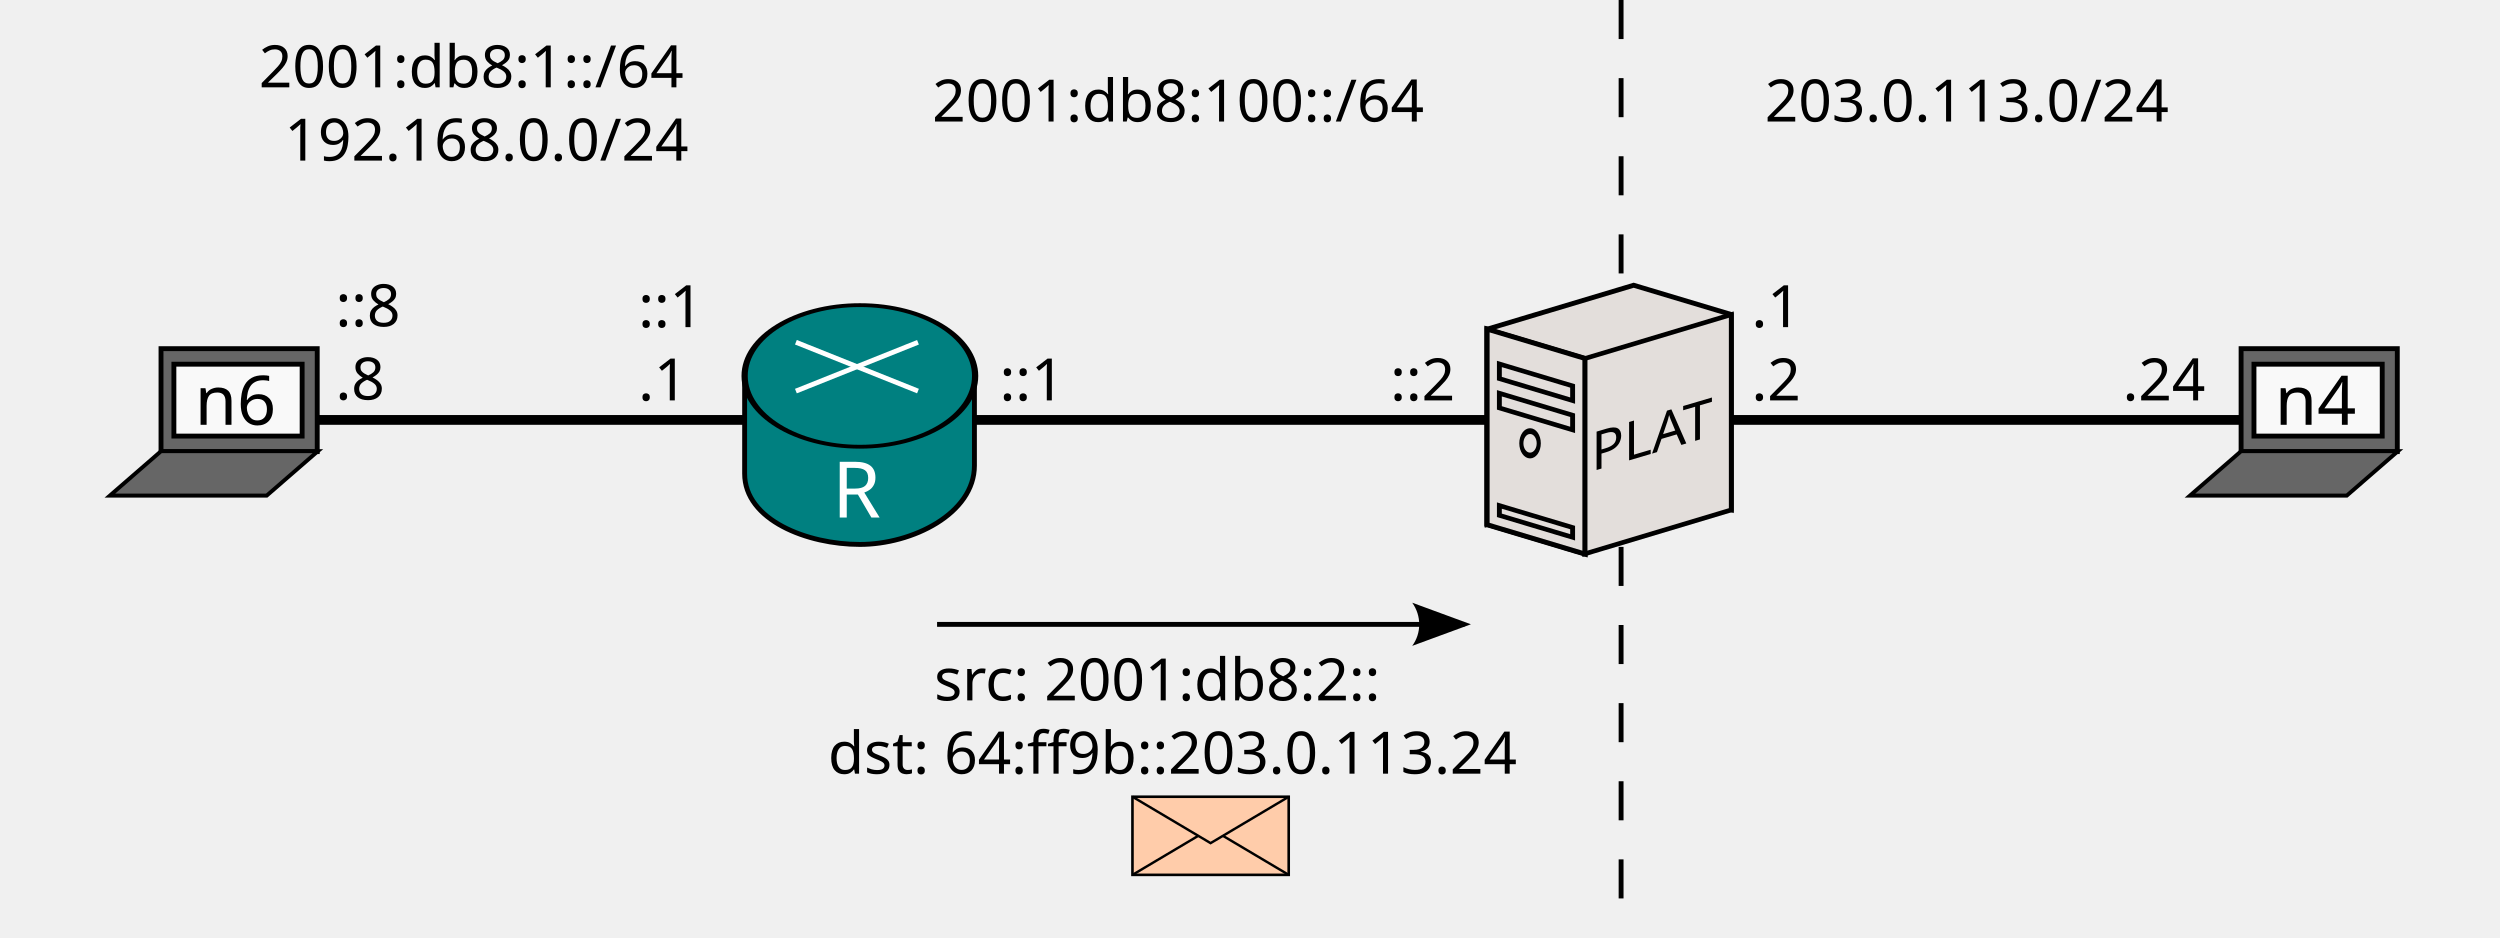
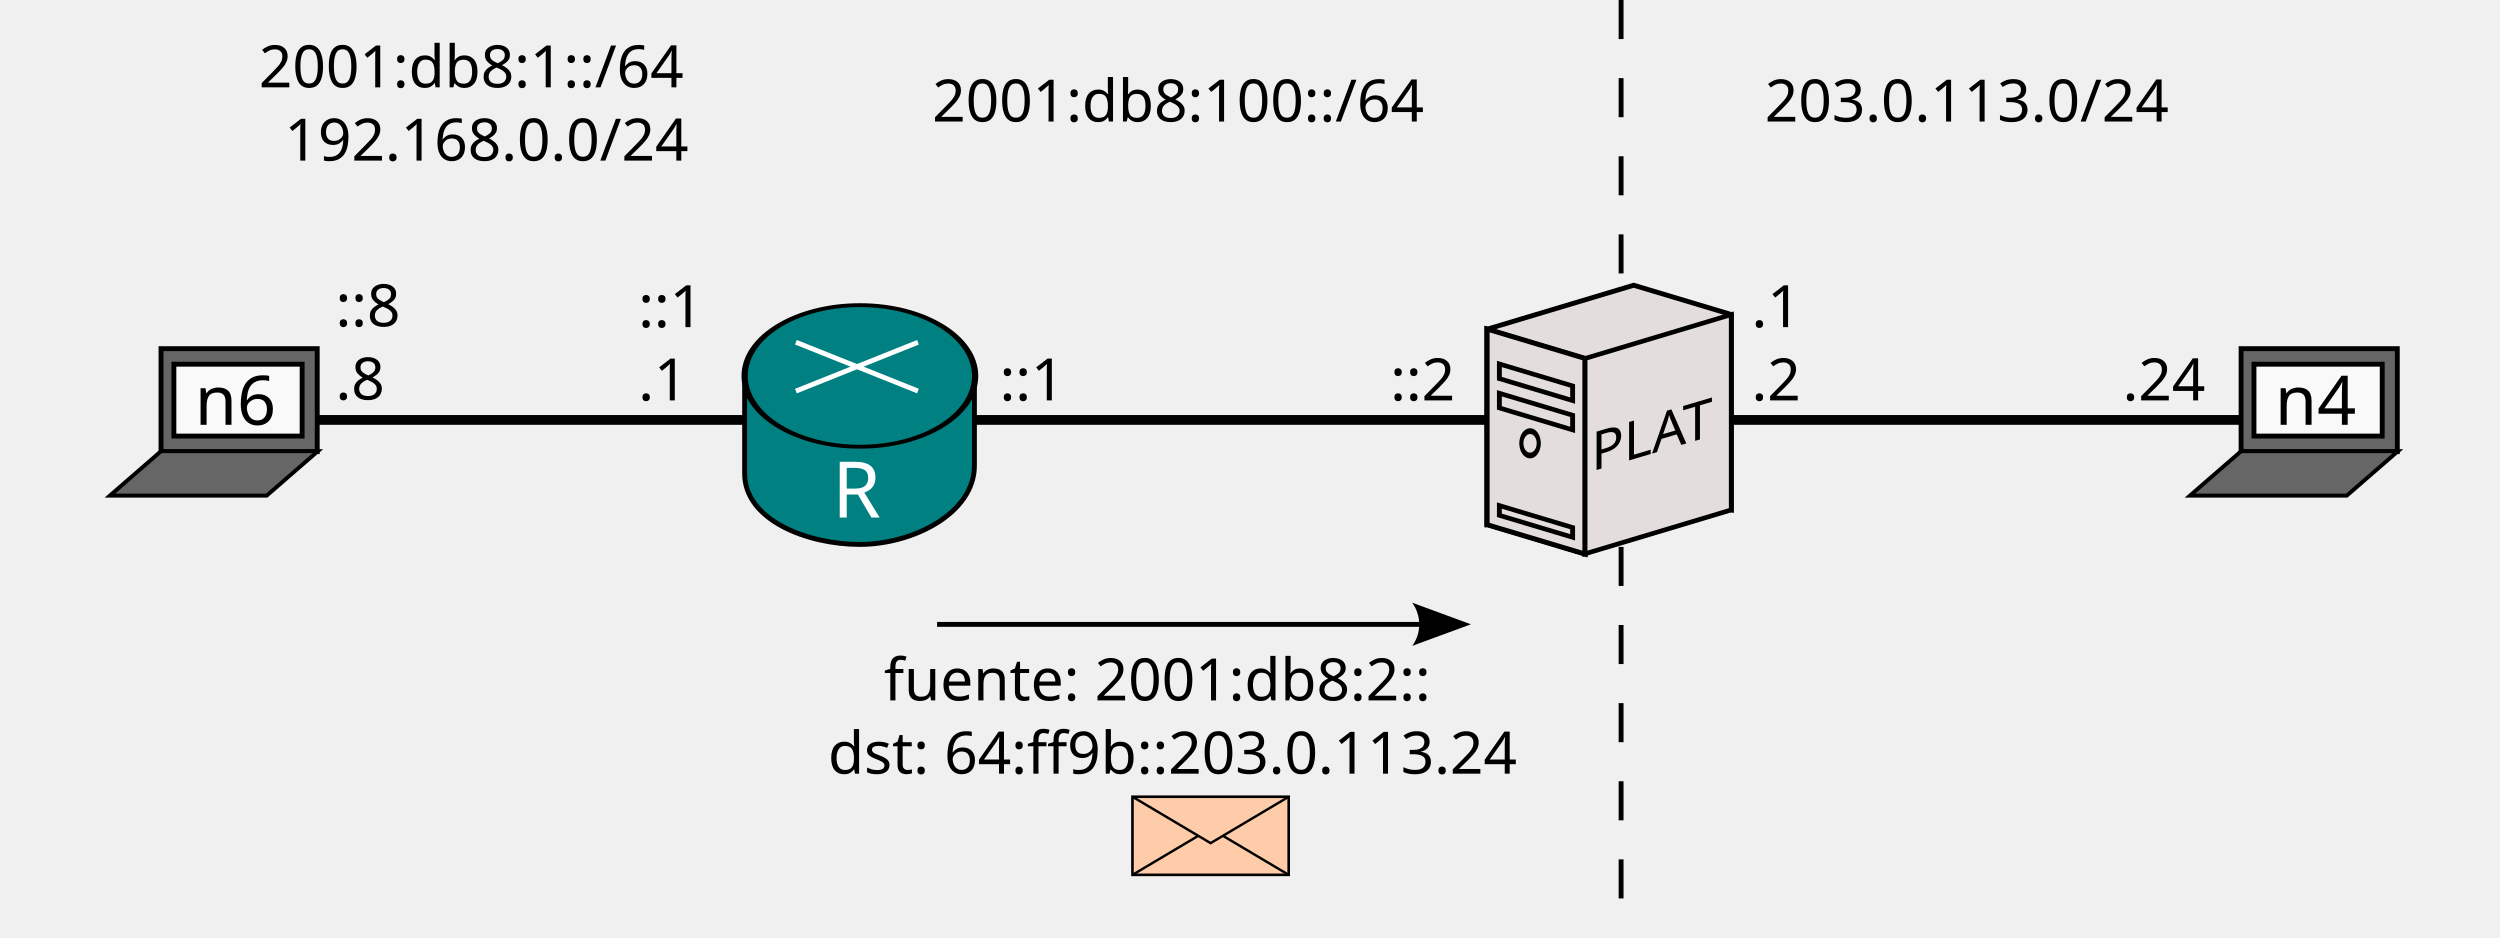
<svg xmlns="http://www.w3.org/2000/svg" xmlns:xlink="http://www.w3.org/1999/xlink" width="512" height="192" id="svg2" version="1.1">
  <defs id="defs4">
    <marker orient="auto" refY="0" refX="0" id="Arrow2Lend" style="overflow:visible">
      <path id="path4784" style="fill-rule:evenodd;stroke-width:0.625;stroke-linejoin:round" d="M 8.719,4.034 -2.207,0.016 8.719,-4.002 c -1.745,2.372 -1.735,5.617 -6e-7,8.035 z" transform="matrix(-1.1,0,0,-1.1,-1.1,0)" />
    </marker>
  </defs>
  <g id="layer1" transform="translate(0,-860.3622)" style="display:inline">
    <path style="fill:none;stroke:#000000;stroke-width:1;stroke-linecap:butt;stroke-linejoin:miter;stroke-miterlimit:4;stroke-opacity:1;stroke-dasharray:8, 8;stroke-dashoffset:0" d="m 332,860.362 0,192" id="path3076" />
    <path style="fill:none;stroke:#000000;stroke-width:2;stroke-linecap:butt;stroke-linejoin:miter;stroke-opacity:1;stroke-miterlimit:4;stroke-dasharray:none" d="m 48,946.362 424,0" id="path3823" />
    <g id="g3150" transform="translate(-120,173.0938)">
      <path id="path3789" d="m 272.5,764.425 0,19.844 c 0,9.528 12.858,14.5 23.594,14.5 10.735,0 23.469,-6.296 23.469,-16.156 l 0,-18.188 z" style="fill:#008080;stroke:#000000;stroke-width:1;stroke-miterlimit:4;stroke-opacity:1;stroke-dasharray:none" />
-       <path transform="matrix(0.4859544,0,0,0.2985185,260.004,694.0408)" d="m 122.857,235.219 c 0,26.825 -21.746,48.571 -48.571,48.571 -26.825,0 -48.571,-21.746 -48.571,-48.571 0,-26.825 21.746,-48.571 48.571,-48.571 26.825,0 48.571,21.746 48.571,48.571 z" id="path3771" style="fill:#008080;stroke:#000000;stroke-width:2.626;stroke-miterlimit:4;stroke-opacity:1;stroke-dasharray:none" />
+       <path transform="matrix(0.4859544,0,0,0.2985185,260.004,694.0408)" d="m 122.857,235.219 a 48.571,48.571 0 0 1 -48.571,48.571 48.571,48.571 0 0 1 -48.571,-48.571 48.571,48.571 0 0 1 48.571,-48.571 48.571,48.571 0 0 1 48.571,48.571 z" id="path3771" style="fill:#008080;stroke:#000000;stroke-width:2.626;stroke-miterlimit:4;stroke-opacity:1;stroke-dasharray:none" />
      <path id="path3800" d="m 283,757.362 25,10" style="fill:none;stroke:#ffffff;stroke-width:1px;stroke-linecap:butt;stroke-linejoin:miter;stroke-opacity:1" />
      <path id="path3802" d="m 308,757.362 -25,10" style="fill:none;stroke:#ffffff;stroke-width:1px;stroke-linecap:butt;stroke-linejoin:miter;stroke-opacity:1" />
    </g>
    <text xml:space="preserve" style="font-size:16px;font-style:normal;font-weight:normal;line-height:125%;letter-spacing:0px;word-spacing:0px;fill:#ffffff;fill-opacity:1;stroke:none;font-family:Sans" x="170.43" y="966.362" id="text3019">
      <tspan id="tspan3021" x="170.43" y="966.362">R</tspan>
    </text>
    <g id="g3141" style="display:inline" transform="matrix(0.7270794,0,0,0.7270794,12.98127,140.8063)">
      <rect style="fill:#666666;stroke:#000000;stroke-width:1.375;stroke-miterlimit:4;stroke-dasharray:none" id="rect3143" width="44" height="29" x="27.5" y="163.5" transform="translate(0,924.3622)" />
      <rect style="fill:#666666;stroke:#000000;stroke-width:1.699;stroke-miterlimit:4;stroke-dasharray:none" id="rect3145" width="44.176" height="19.089" x="1313.716" y="1703.361" transform="matrix(1,0,-0.7551013,0.6556081,0,0)" />
      <rect transform="translate(0,924.3622)" style="fill:#f9f9f9;stroke:#000000;stroke-width:1.375;stroke-miterlimit:4;stroke-dasharray:none" id="rect3147" width="36.125" height="20.25" x="31.125" y="167.875" />
    </g>
    <text xml:space="preserve" style="font-size:14px;font-style:normal;font-weight:normal;line-height:125%;letter-spacing:0px;word-spacing:0px;fill:#000000;fill-opacity:1;stroke:none;font-family:Sans" x="39.891" y="947.362" id="text3023">
      <tspan id="tspan3025" x="39.891" y="947.362">n6</tspan>
    </text>
    <g id="use3037" style="display:inline" transform="translate(304.5723,724.1521)">
      <path style="fill:#e3dedb;stroke:#000000;stroke-width:1;stroke-miterlimit:4;stroke-opacity:1;stroke-dasharray:none;stroke-dashoffset:0;display:inline" d="m 30,194.625 -30,9 0,40 30,-9 20,6 0,-40 -20,-6 z" id="path3046" />
      <rect style="fill:#ffe680;stroke:#000000;stroke-width:1.145;stroke-miterlimit:4;stroke-opacity:1;stroke-dasharray:none;stroke-dashoffset:0;display:inline" id="rect3048" width="20" height="40" x="0" y="1000" transform="matrix(1,0.3,0,1,0,-796.3622)" />
      <rect transform="matrix(1,-0.3,0,1,0,-796.3622)" y="1012" x="20" height="40" width="30" id="rect3050" style="fill:#e3dedb;stroke:#000000;stroke-width:1;stroke-miterlimit:4;stroke-opacity:1;stroke-dasharray:none;stroke-dashoffset:0;display:inline" />
      <rect transform="matrix(1,0.3,0,1,0,-796.3622)" y="1000" x="0" height="40" width="20" id="rect3052" style="fill:#e3dedb;stroke:#000000;stroke-width:1;stroke-miterlimit:4;stroke-opacity:1;stroke-dasharray:none;stroke-dashoffset:0;display:inline" />
      <rect style="fill:none;stroke:#000000;stroke-width:1;stroke-miterlimit:4;stroke-opacity:1;stroke-dasharray:none;stroke-dashoffset:0;display:inline" id="rect3054" width="15" height="3" x="2.5" y="210" transform="matrix(1,0.3,0,1,0,0)" />
      <rect transform="matrix(1,0.3,0,1,0,0)" y="216" x="2.5" height="3" width="15" id="rect3056" style="fill:none;stroke:#000000;stroke-width:1;stroke-miterlimit:4;stroke-opacity:1;stroke-dasharray:none;stroke-dashoffset:0;display:inline" />
      <rect style="fill:none;stroke:#000000;stroke-width:1;stroke-miterlimit:4;stroke-opacity:1;stroke-dasharray:none;stroke-dashoffset:0;display:inline" id="rect3058" width="15" height="2" x="2.5" y="239" transform="matrix(1,0.3,0,1,0,0)" />
-       <path style="fill:none;stroke:#000000;stroke-width:1.184;stroke-miterlimit:4;stroke-opacity:1;stroke-dasharray:none;stroke-dashoffset:0" id="path3060" d="m 12,227 c 0,1.381 -1.119,2.5 -2.5,2.5 -1.381,0 -2.5,-1.119 -2.5,-2.5 0,-1.381 1.119,-2.5 2.5,-2.5 1.381,0 2.5,1.119 2.5,2.5 z" transform="matrix(0.7130212,0,0,1,2.008852,0)" />
+       <path style="fill:none;stroke:#000000;stroke-width:1.184;stroke-miterlimit:4;stroke-opacity:1;stroke-dasharray:none;stroke-dashoffset:0" id="path3060" d="M 12,227 A 2.5,2.5 0 0 1 9.5,229.5 2.5,2.5 0 0 1 7,227 2.5,2.5 0 0 1 9.5,224.5 2.5,2.5 0 0 1 12,227 Z" transform="matrix(0.7130212,0,0,1,2.008852,0)" />
    </g>
    <use x="0" y="0" xlink:href="#g3141" id="use3051" transform="translate(426,0)" width="512" height="256" />
    <text id="text3053" y="947.362" x="465.891" style="font-size:14px;font-style:normal;font-weight:normal;line-height:125%;letter-spacing:0px;word-spacing:0px;fill:#000000;fill-opacity:1;stroke:none;font-family:Sans" xml:space="preserve">
      <tspan y="947.362" x="465.891" id="tspan3055">n4</tspan>
    </text>
    <flowRoot xml:space="preserve" id="flowRoot3068" style="font-size:12px;font-style:normal;font-weight:normal;line-height:125%;letter-spacing:0px;word-spacing:0px;fill:#000000;fill-opacity:1;stroke:none;font-family:Sans" transform="translate(0,796.3622)">
      <flowRegion id="flowRegion3070">
        <rect id="rect3072" width="198.741" height="116.942" x="13.33" y="-59.077" />
      </flowRegion>
      <flowPara id="flowPara3074" />
    </flowRoot>
    <text xml:space="preserve" style="font-size:12px;font-style:normal;font-weight:normal;text-align:center;line-height:125%;letter-spacing:0px;word-spacing:0px;text-anchor:middle;fill:#000000;fill-opacity:1;stroke:none;font-family:Sans" x="107.438" y="878.249" id="text3028">
      <tspan id="tspan3030" x="107.438" y="878.249">2001:db8:1::/64</tspan>
      <tspan x="107.438" y="893.249" id="tspan3032">192.168.0.0/24</tspan>
    </text>
    <text xml:space="preserve" style="font-size:12px;font-style:normal;font-weight:normal;line-height:125%;letter-spacing:0px;word-spacing:0px;fill:#000000;fill-opacity:1;stroke:none;font-family:Sans" x="68.717" y="927.192" id="text3034">
      <tspan id="tspan3036" x="68.717" y="927.192">::8</tspan>
      <tspan x="68.717" y="942.192" id="tspan3038">.8</tspan>
    </text>
    <text xml:space="preserve" style="font-size:12px;font-style:normal;font-weight:normal;line-height:125%;letter-spacing:0px;word-spacing:0px;fill:#000000;fill-opacity:1;stroke:none;font-family:Sans" x="130.717" y="927.362" id="text3040">
      <tspan id="tspan3042" x="130.717" y="927.362">::1</tspan>
      <tspan x="130.717" y="942.362" id="tspan3044">.1</tspan>
    </text>
    <text id="text3046" y="885.249" x="249.078" style="font-size:12px;font-style:normal;font-weight:normal;text-align:center;line-height:125%;letter-spacing:0px;word-spacing:0px;text-anchor:middle;fill:#000000;fill-opacity:1;stroke:none;font-family:Sans" xml:space="preserve">
      <tspan id="tspan3050" y="885.249" x="249.078">2001:db8:100::/64</tspan>
    </text>
    <text xml:space="preserve" style="font-size:12px;font-style:normal;font-weight:normal;line-height:125%;letter-spacing:0px;word-spacing:0px;fill:#000000;fill-opacity:1;stroke:none;font-family:Sans" x="361.428" y="885.249" id="text3054">
      <tspan id="tspan3056" x="361.428" y="885.249">203.0.113.0/24</tspan>
    </text>
    <text id="text3058" y="942.362" x="204.717" style="font-size:12px;font-style:normal;font-weight:normal;line-height:125%;letter-spacing:0px;word-spacing:0px;fill:#000000;fill-opacity:1;stroke:none;font-family:Sans" xml:space="preserve">
      <tspan id="tspan3062" y="942.362" x="204.717">::1</tspan>
    </text>
    <text xml:space="preserve" style="font-size:12px;font-style:normal;font-weight:normal;line-height:125%;letter-spacing:0px;word-spacing:0px;fill:#000000;fill-opacity:1;stroke:none;font-family:Sans" x="284.717" y="942.362" id="text3066">
      <tspan x="284.717" y="942.362" id="tspan3068">::2</tspan>
    </text>
    <text id="text3070" y="927.362" x="358.717" style="font-size:12px;font-style:normal;font-weight:normal;line-height:125%;letter-spacing:0px;word-spacing:0px;fill:#000000;fill-opacity:1;stroke:none;font-family:Sans" xml:space="preserve">
      <tspan id="tspan3072" y="927.362" x="358.717">.1</tspan>
      <tspan y="942.362" x="358.717" id="tspan3074">.2</tspan>
    </text>
    <text xml:space="preserve" style="font-size:12px;font-style:normal;font-weight:normal;line-height:125%;letter-spacing:0px;word-spacing:0px;fill:#000000;fill-opacity:1;stroke:none;font-family:Sans" x="434.717" y="942.362" id="text3076">
      <tspan id="tspan3080" x="434.717" y="942.362">.24</tspan>
    </text>
    <path style="fill:none;stroke:#000000;stroke-width:1;stroke-linecap:butt;stroke-linejoin:miter;stroke-miterlimit:4;stroke-opacity:1;stroke-dasharray:none;marker-end:url(#Arrow2Lend);display:inline" d="m 191.913,988.234 108,0" id="path4243" />
    <g style="display:inline" id="g3848" transform="matrix(0.5,0,0,0.5,231.9276,513.3536)">
      <path id="rect3839" d="m 0,1020.362 64,0 0,32 -64,0 z" style="fill:#ffccaa;fill-opacity:1;stroke:#000000;stroke-width:1.071;stroke-miterlimit:4;stroke-opacity:1;stroke-dashoffset:0" />
      <path transform="translate(0,540.3622)" id="path3841" d="m 0,480 32,19 32,-19" style="fill:none;stroke:#000000;stroke-width:1px;stroke-linecap:butt;stroke-linejoin:miter;stroke-opacity:1" />
      <path style="fill:none;stroke:#000000;stroke-width:1px;stroke-linecap:butt;stroke-linejoin:miter;stroke-opacity:1" d="m 0,1052.362 26.994,-16.027 m 10.027,0.01 L 64,1052.362" id="path3843" />
    </g>
-     <text xml:space="preserve" style="font-size:12px;font-style:normal;font-weight:normal;text-align:center;line-height:125%;letter-spacing:0px;word-spacing:0px;text-anchor:middle;fill:#000000;fill-opacity:1;stroke:none;display:inline;font-family:Sans" x="247.928" y="1003.803" id="text4233">
-       <tspan x="247.928" y="1003.803" id="tspan4241">src: 2001:db8:2::</tspan>
+     <text xml:space="preserve" style="font-style:normal;font-weight:normal;font-size:12px;line-height:125%;font-family:Sans;text-align:center;letter-spacing:0px;word-spacing:0px;text-anchor:middle;display:inline;fill:#000000;fill-opacity:1;stroke:none" x="247.928" y="1003.803" id="text4233">
+       <tspan x="247.928" y="1003.803" id="tspan4241">fuente: 2001:db8:2::</tspan>
      <tspan x="247.928" y="1018.803" id="tspan3075">dst: 64:ff9b::203.0.113.24</tspan>
    </text>
    <text id="text3039-9" y="1053.328" x="325.92" style="font-size:11px;font-style:normal;font-weight:normal;line-height:125%;letter-spacing:0px;word-spacing:0px;fill:#000000;fill-opacity:1;stroke:none;display:inline;font-family:Sans" xml:space="preserve" transform="matrix(1,-0.2957697,0,1,0,0)">
      <tspan y="1053.328" x="325.92" id="tspan3041-0">PLAT</tspan>
    </text>
  </g>
</svg>
